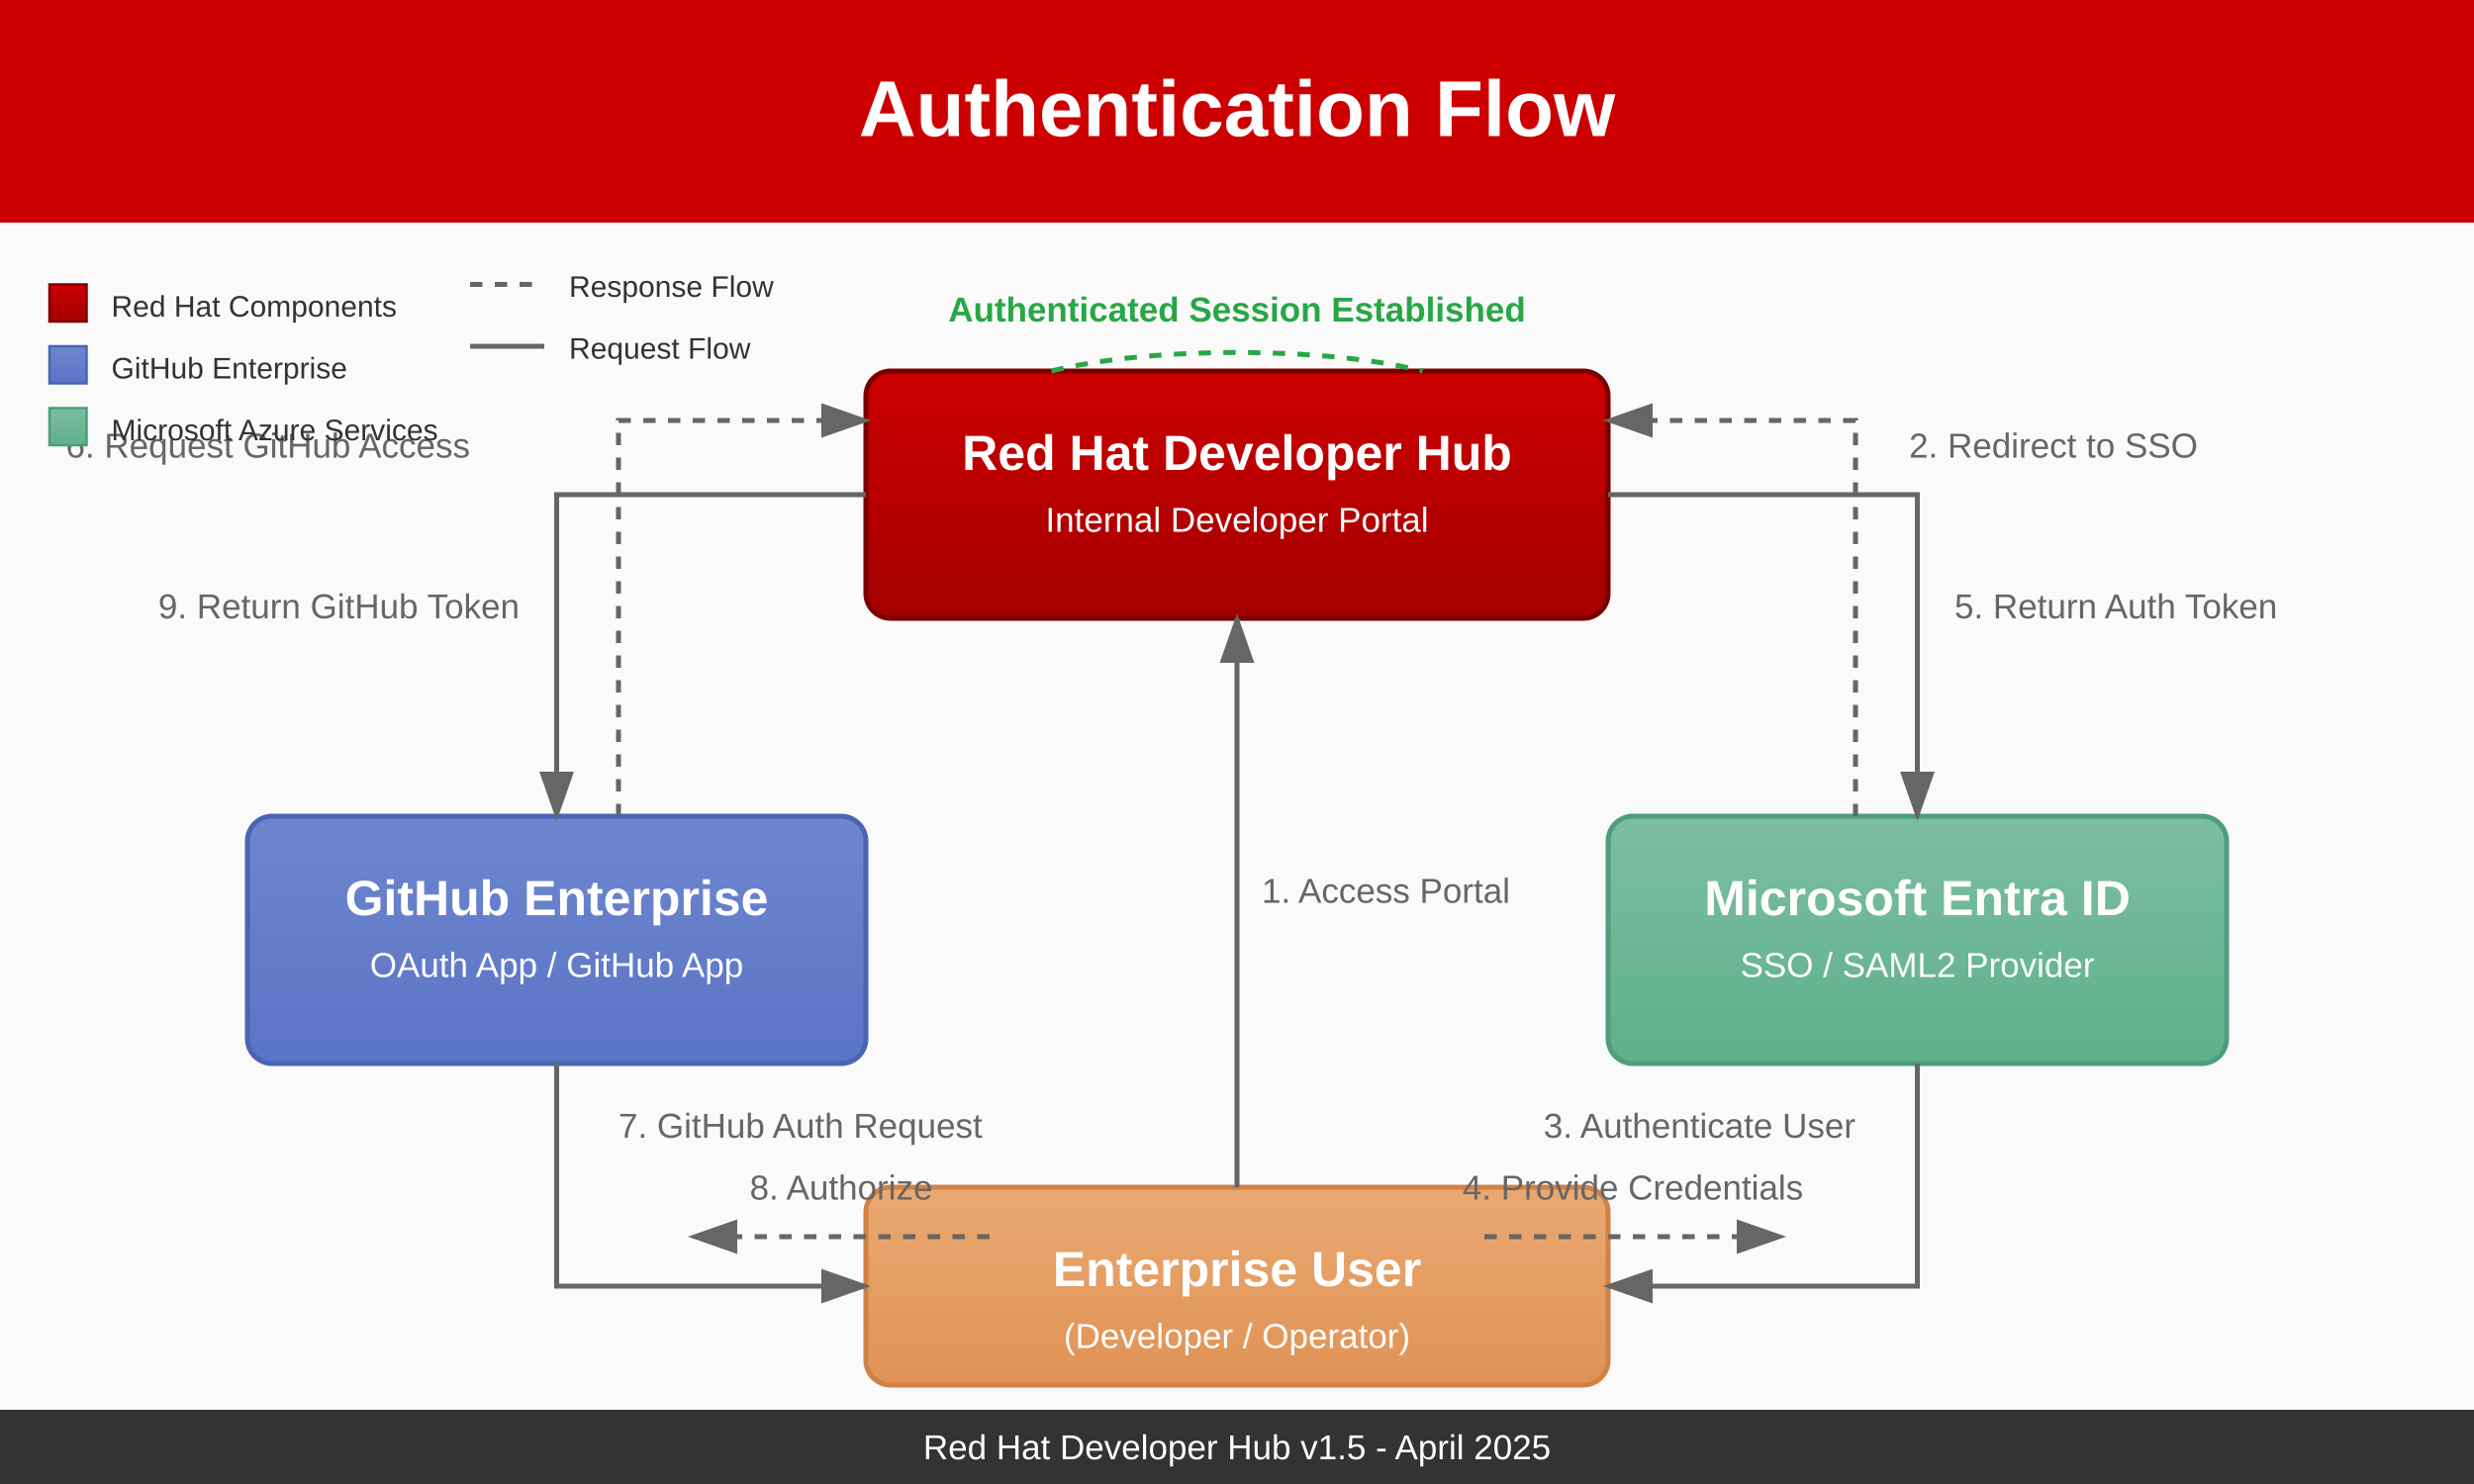
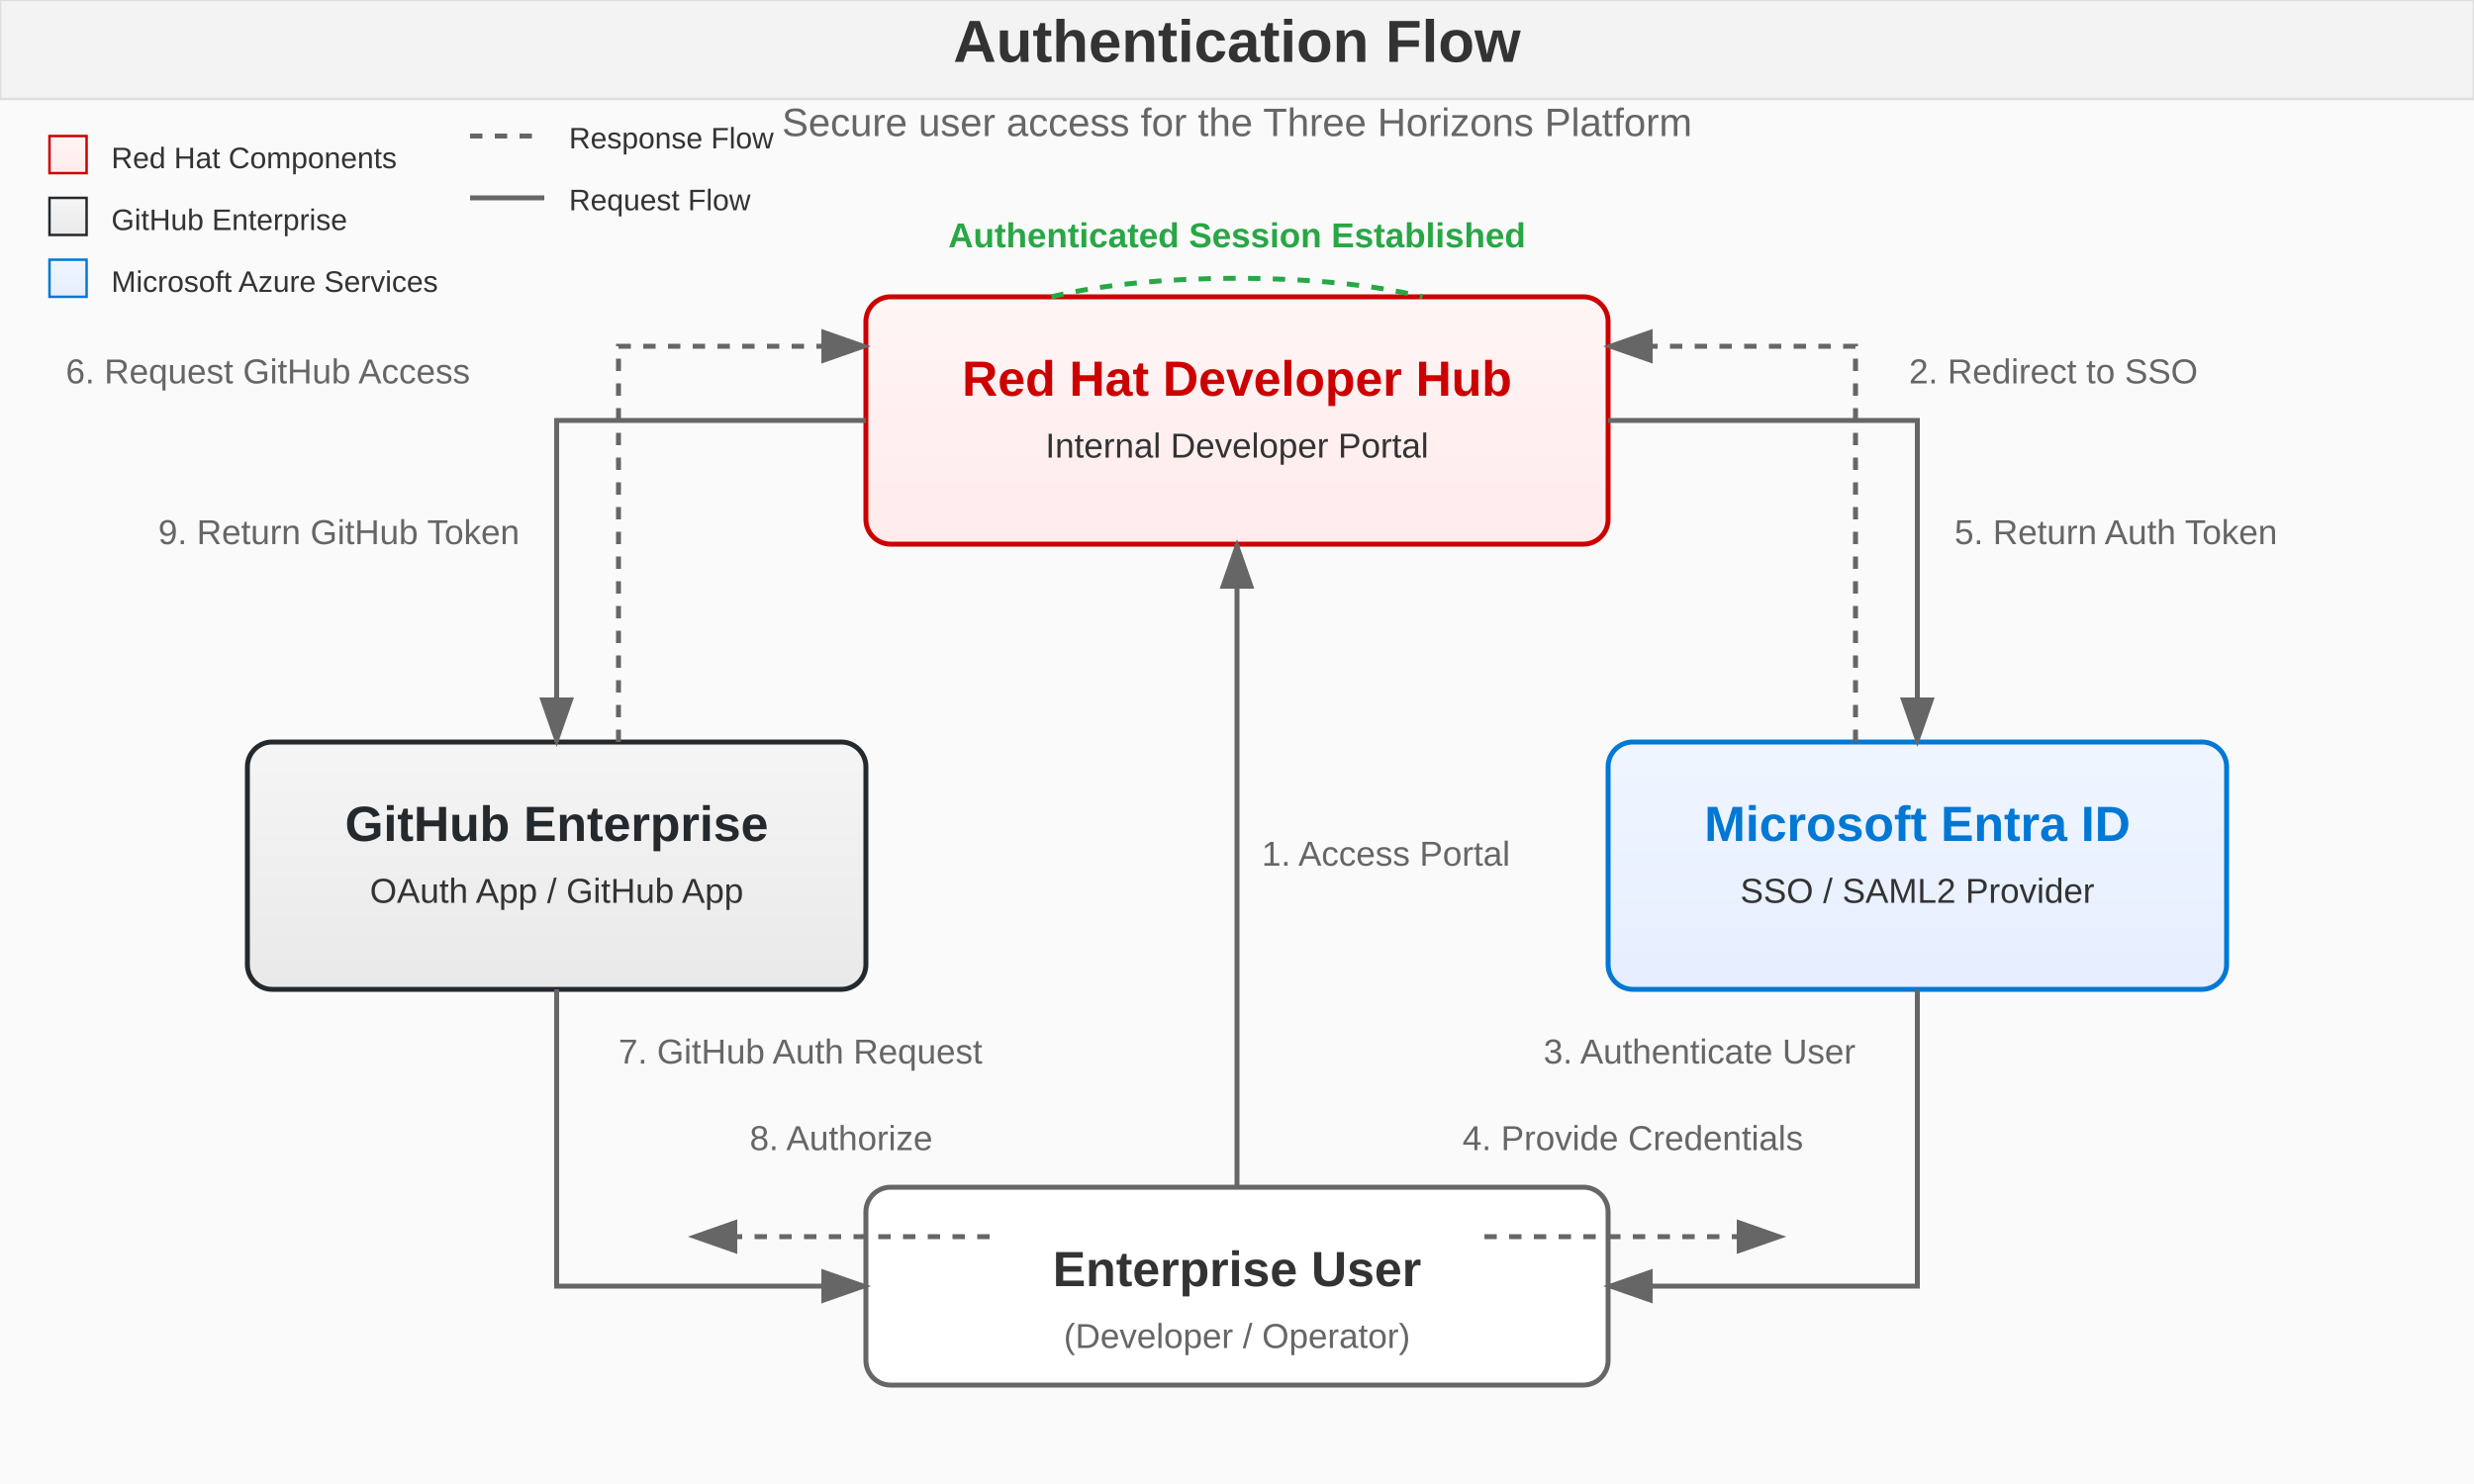
<svg xmlns="http://www.w3.org/2000/svg" viewBox="0 0 1000 600">
  <defs>
    <marker id="arrowhead" markerWidth="10" markerHeight="7" refX="9" refY="3.5" orient="auto">
      <polygon points="0 0, 10 3.5, 0 7" fill="#666666" />
    </marker>
    <linearGradient id="gradient-rhdh" x1="0%" y1="0%" x2="0%" y2="100%">
-       <stop offset="0%" style="stop-color:#cc0000;stop-opacity:1" />
-       <stop offset="100%" style="stop-color:#a30000;stop-opacity:1" />
+       <stop offset="0%" style="stop-color:#fff5f5;stop-opacity:1" />
+       <stop offset="100%" style="stop-color:#ffebeb;stop-opacity:1" />
    </linearGradient>
    <linearGradient id="gradient-github" x1="0%" y1="0%" x2="0%" y2="100%">
-       <stop offset="0%" style="stop-color:#6e86cf;stop-opacity:1" />
-       <stop offset="100%" style="stop-color:#5a75c5;stop-opacity:1" />
+       <stop offset="0%" style="stop-color:#f5f5f5;stop-opacity:1" />
+       <stop offset="100%" style="stop-color:#e9e9e9;stop-opacity:1" />
    </linearGradient>
    <linearGradient id="gradient-azure" x1="0%" y1="0%" x2="0%" y2="100%">
-       <stop offset="0%" style="stop-color:#7cbea3;stop-opacity:1" />
-       <stop offset="100%" style="stop-color:#5eb08b;stop-opacity:1" />
-     </linearGradient>
-     <linearGradient id="gradient-user" x1="0%" y1="0%" x2="0%" y2="100%">
-       <stop offset="0%" style="stop-color:#e9a971;stop-opacity:1" />
-       <stop offset="100%" style="stop-color:#e09255;stop-opacity:1" />
-     </linearGradient>
-     <linearGradient id="gradient-version" x1="0%" y1="0%" x2="0%" y2="100%">
-       <stop offset="0%" style="stop-color:#ffffff;stop-opacity:1" />
-       <stop offset="100%" style="stop-color:#f0f0f0;stop-opacity:1" />
+       <stop offset="0%" style="stop-color:#f0f5ff;stop-opacity:1" />
+       <stop offset="100%" style="stop-color:#e6eeff;stop-opacity:1" />
    </linearGradient>
  </defs>
  <rect width="1000" height="600" fill="#fafafa" />
-   <rect x="0" y="0" width="1000" height="90" fill="#cc0000" />
-   <text x="500" y="55" font-family="Arial, sans-serif" font-size="32" font-weight="bold" text-anchor="middle" fill="#ffffff">Authentication Flow</text>
-   <ellipse cx="1240" cy="45" rx="80" ry="25" fill="url(#gradient-version)" stroke="#ffffff" stroke-width="1" />
-   <text x="1240" y="50" font-family="Arial, sans-serif" font-size="14" font-weight="bold" text-anchor="middle" fill="#333333">v1.0 • 2025</text>
-   <rect x="350" y="150" width="300" height="100" rx="10" ry="10" fill="url(#gradient-rhdh)" stroke="#7a0000" stroke-width="2" />
-   <text x="500" y="190" font-family="Arial, sans-serif" font-size="20" font-weight="bold" text-anchor="middle" fill="#ffffff">Red Hat Developer Hub</text>
-   <text x="500" y="215" font-family="Arial, sans-serif" font-size="14" text-anchor="middle" fill="#ffffff">Internal Developer Portal</text>
-   <rect x="100" y="330" width="250" height="100" rx="10" ry="10" fill="url(#gradient-github)" stroke="#4a64b5" stroke-width="2" />
-   <text x="225" y="370" font-family="Arial, sans-serif" font-size="20" font-weight="bold" text-anchor="middle" fill="#ffffff">GitHub Enterprise</text>
-   <text x="225" y="395" font-family="Arial, sans-serif" font-size="14" text-anchor="middle" fill="#ffffff">OAuth App / GitHub App</text>
-   <rect x="650" y="330" width="250" height="100" rx="10" ry="10" fill="url(#gradient-azure)" stroke="#4e9d7c" stroke-width="2" />
-   <text x="775" y="370" font-family="Arial, sans-serif" font-size="20" font-weight="bold" text-anchor="middle" fill="#ffffff">Microsoft Entra ID</text>
-   <text x="775" y="395" font-family="Arial, sans-serif" font-size="14" text-anchor="middle" fill="#ffffff">SSO / SAML2 Provider</text>
-   <rect x="350" y="480" width="300" height="80" rx="10" ry="10" fill="url(#gradient-user)" stroke="#d08245" stroke-width="2" />
-   <text x="500" y="520" font-family="Arial, sans-serif" font-size="20" font-weight="bold" text-anchor="middle" fill="#ffffff">Enterprise User</text>
-   <text x="500" y="545" font-family="Arial, sans-serif" font-size="14" text-anchor="middle" fill="#ffffff">(Developer / Operator)</text>
-   <path d="M 500 480 L 500 250" stroke="#666666" stroke-width="2" fill="none" marker-end="url(#arrowhead)" />
-   <text x="510" y="365" font-family="Arial, sans-serif" font-size="14" text-anchor="start" fill="#666">1. Access Portal</text>
-   <path d="M 650 200 L 775 200 L 775 330" stroke="#666666" stroke-width="2" fill="none" marker-end="url(#arrowhead)" />
-   <text x="830" y="185" font-family="Arial, sans-serif" font-size="14" text-anchor="middle" fill="#666">2. Redirect to SSO</text>
-   <path d="M 775 430 L 775 520 L 650 520" stroke="#666666" stroke-width="2" fill="none" marker-end="url(#arrowhead)" />
-   <text x="750" y="460" font-family="Arial, sans-serif" font-size="14" text-anchor="end" fill="#666">3. Authenticate User</text>
+   <rect x="0" y="0" width="1000" height="40" fill="#f3f3f3" stroke="#dddddd" stroke-width="1" />
+   <text x="500" y="25" font-family="Arial, sans-serif" font-size="24" font-weight="bold" text-anchor="middle" fill="#333333">Authentication Flow</text>
+   <text x="500" y="55" font-family="Arial, sans-serif" font-size="16" text-anchor="middle" fill="#666666">Secure user access for the Three Horizons Platform</text>
+   <rect x="350" y="120" width="300" height="100" rx="10" ry="10" fill="url(#gradient-rhdh)" stroke="#cc0000" stroke-width="2" />
+   <text x="500" y="160" font-family="Arial, sans-serif" font-size="20" font-weight="bold" text-anchor="middle" fill="#cc0000">Red Hat Developer Hub</text>
+   <text x="500" y="185" font-family="Arial, sans-serif" font-size="14" text-anchor="middle" fill="#333">Internal Developer Portal</text>
+   <rect x="100" y="300" width="250" height="100" rx="10" ry="10" fill="url(#gradient-github)" stroke="#24292e" stroke-width="2" />
+   <text x="225" y="340" font-family="Arial, sans-serif" font-size="20" font-weight="bold" text-anchor="middle" fill="#24292e">GitHub Enterprise</text>
+   <text x="225" y="365" font-family="Arial, sans-serif" font-size="14" text-anchor="middle" fill="#333">OAuth App / GitHub App</text>
+   <rect x="650" y="300" width="250" height="100" rx="10" ry="10" fill="url(#gradient-azure)" stroke="#0078d4" stroke-width="2" />
+   <text x="775" y="340" font-family="Arial, sans-serif" font-size="20" font-weight="bold" text-anchor="middle" fill="#0078d4">Microsoft Entra ID</text>
+   <text x="775" y="365" font-family="Arial, sans-serif" font-size="14" text-anchor="middle" fill="#333">SSO / SAML2 Provider</text>
+   <rect x="350" y="480" width="300" height="80" rx="10" ry="10" fill="#ffffff" stroke="#666666" stroke-width="2" />
+   <text x="500" y="520" font-family="Arial, sans-serif" font-size="20" font-weight="bold" text-anchor="middle" fill="#333">Enterprise User</text>
+   <text x="500" y="545" font-family="Arial, sans-serif" font-size="14" text-anchor="middle" fill="#666">(Developer / Operator)</text>
+   <path d="M 500 480 L 500 220" stroke="#666666" stroke-width="2" fill="none" marker-end="url(#arrowhead)" />
+   <text x="510" y="350" font-family="Arial, sans-serif" font-size="14" text-anchor="start" fill="#666">1. Access Portal</text>
+   <path d="M 650 170 L 775 170 L 775 300" stroke="#666666" stroke-width="2" fill="none" marker-end="url(#arrowhead)" />
+   <text x="830" y="155" font-family="Arial, sans-serif" font-size="14" text-anchor="middle" fill="#666">2. Redirect to SSO</text>
+   <path d="M 775 400 L 775 520 L 650 520" stroke="#666666" stroke-width="2" fill="none" marker-end="url(#arrowhead)" />
+   <text x="750" y="430" font-family="Arial, sans-serif" font-size="14" text-anchor="end" fill="#666">3. Authenticate User</text>
  <path d="M 600 500 L 720 500" stroke="#666666" stroke-width="2" fill="none" stroke-dasharray="5,5" marker-end="url(#arrowhead)" />
-   <text x="660" y="485" font-family="Arial, sans-serif" font-size="14" text-anchor="middle" fill="#666">4. Provide Credentials</text>
-   <path d="M 750 330 L 750 170 L 650 170" stroke="#666666" stroke-width="2" fill="none" stroke-dasharray="5,5" marker-end="url(#arrowhead)" />
-   <text x="790" y="250" font-family="Arial, sans-serif" font-size="14" text-anchor="start" fill="#666">5. Return Auth Token</text>
-   <path d="M 350 200 L 225 200 L 225 330" stroke="#666666" stroke-width="2" fill="none" marker-end="url(#arrowhead)" />
-   <text x="190" y="185" font-family="Arial, sans-serif" font-size="14" text-anchor="end" fill="#666">6. Request GitHub Access</text>
-   <path d="M 225 430 L 225 520 L 350 520" stroke="#666666" stroke-width="2" fill="none" marker-end="url(#arrowhead)" />
-   <text x="250" y="460" font-family="Arial, sans-serif" font-size="14" text-anchor="start" fill="#666">7. GitHub Auth Request</text>
+   <text x="660" y="465" font-family="Arial, sans-serif" font-size="14" text-anchor="middle" fill="#666">4. Provide Credentials</text>
+   <path d="M 750 300 L 750 140 L 650 140" stroke="#666666" stroke-width="2" fill="none" stroke-dasharray="5,5" marker-end="url(#arrowhead)" />
+   <text x="790" y="220" font-family="Arial, sans-serif" font-size="14" text-anchor="start" fill="#666">5. Return Auth Token</text>
+   <path d="M 350 170 L 225 170 L 225 300" stroke="#666666" stroke-width="2" fill="none" marker-end="url(#arrowhead)" />
+   <text x="190" y="155" font-family="Arial, sans-serif" font-size="14" text-anchor="end" fill="#666">6. Request GitHub Access</text>
+   <path d="M 225 400 L 225 520 L 350 520" stroke="#666666" stroke-width="2" fill="none" marker-end="url(#arrowhead)" />
+   <text x="250" y="430" font-family="Arial, sans-serif" font-size="14" text-anchor="start" fill="#666">7. GitHub Auth Request</text>
  <path d="M 400 500 L 280 500" stroke="#666666" stroke-width="2" fill="none" stroke-dasharray="5,5" marker-end="url(#arrowhead)" />
-   <text x="340" y="485" font-family="Arial, sans-serif" font-size="14" text-anchor="middle" fill="#666">8. Authorize</text>
-   <path d="M 250 330 L 250 170 L 350 170" stroke="#666666" stroke-width="2" fill="none" stroke-dasharray="5,5" marker-end="url(#arrowhead)" />
-   <text x="210" y="250" font-family="Arial, sans-serif" font-size="14" text-anchor="end" fill="#666">9. Return GitHub Token</text>
-   <text x="500" y="130" font-family="Arial, sans-serif" font-size="14" font-weight="bold" text-anchor="middle" fill="#28a745">Authenticated Session Established</text>
-   <path d="M 425 150 C 465 140, 535 140, 575 150" stroke="#28a745" stroke-width="2" fill="none" stroke-dasharray="5,5" />
-   <g transform="translate(10,105)">
-     <rect x="10" y="10" width="15" height="15" fill="url(#gradient-rhdh)" stroke="#7a0000" stroke-width="1" />
+   <text x="340" y="465" font-family="Arial, sans-serif" font-size="14" text-anchor="middle" fill="#666">8. Authorize</text>
+   <path d="M 250 300 L 250 140 L 350 140" stroke="#666666" stroke-width="2" fill="none" stroke-dasharray="5,5" marker-end="url(#arrowhead)" />
+   <text x="210" y="220" font-family="Arial, sans-serif" font-size="14" text-anchor="end" fill="#666">9. Return GitHub Token</text>
+   <text x="500" y="100" font-family="Arial, sans-serif" font-size="14" font-weight="bold" text-anchor="middle" fill="#28a745">Authenticated Session Established</text>
+   <path d="M 425 120 C 465 110, 535 110, 575 120" stroke="#28a745" stroke-width="2" fill="none" stroke-dasharray="5,5" />
+   <g transform="translate(10,45)">
+     <rect x="10" y="10" width="15" height="15" fill="url(#gradient-rhdh)" stroke="#cc0000" stroke-width="1" />
    <text x="35" y="23" font-family="Arial, sans-serif" font-size="12" text-anchor="start" fill="#333">Red Hat Components</text>
-     <rect x="10" y="35" width="15" height="15" fill="url(#gradient-github)" stroke="#4a64b5" stroke-width="1" />
+     <rect x="10" y="35" width="15" height="15" fill="url(#gradient-github)" stroke="#24292e" stroke-width="1" />
    <text x="35" y="48" font-family="Arial, sans-serif" font-size="12" text-anchor="start" fill="#333">GitHub Enterprise</text>
-     <rect x="10" y="60" width="15" height="15" fill="url(#gradient-azure)" stroke="#4e9d7c" stroke-width="1" />
+     <rect x="10" y="60" width="15" height="15" fill="url(#gradient-azure)" stroke="#0078d4" stroke-width="1" />
    <text x="35" y="73" font-family="Arial, sans-serif" font-size="12" text-anchor="start" fill="#333">Microsoft Azure Services</text>
  </g>
-   <g transform="translate(180,105)">
+   <g transform="translate(180,45)">
    <line x1="10" y1="10" x2="40" y2="10" stroke="#666666" stroke-width="2" stroke-dasharray="5,5" />
    <text x="50" y="15" font-family="Arial, sans-serif" font-size="12" text-anchor="start" fill="#333">Response Flow</text>
    <line x1="10" y1="35" x2="40" y2="35" stroke="#666666" stroke-width="2" />
    <text x="50" y="40" font-family="Arial, sans-serif" font-size="12" text-anchor="start" fill="#333">Request Flow</text>
  </g>
-   <rect x="0" y="570" width="1000" height="30" fill="#333333" />
-   <text x="500" y="590" font-family="Arial, sans-serif" font-size="14" text-anchor="middle" fill="#ffffff">Red Hat Developer Hub v1.5 - April 2025</text>
</svg>
